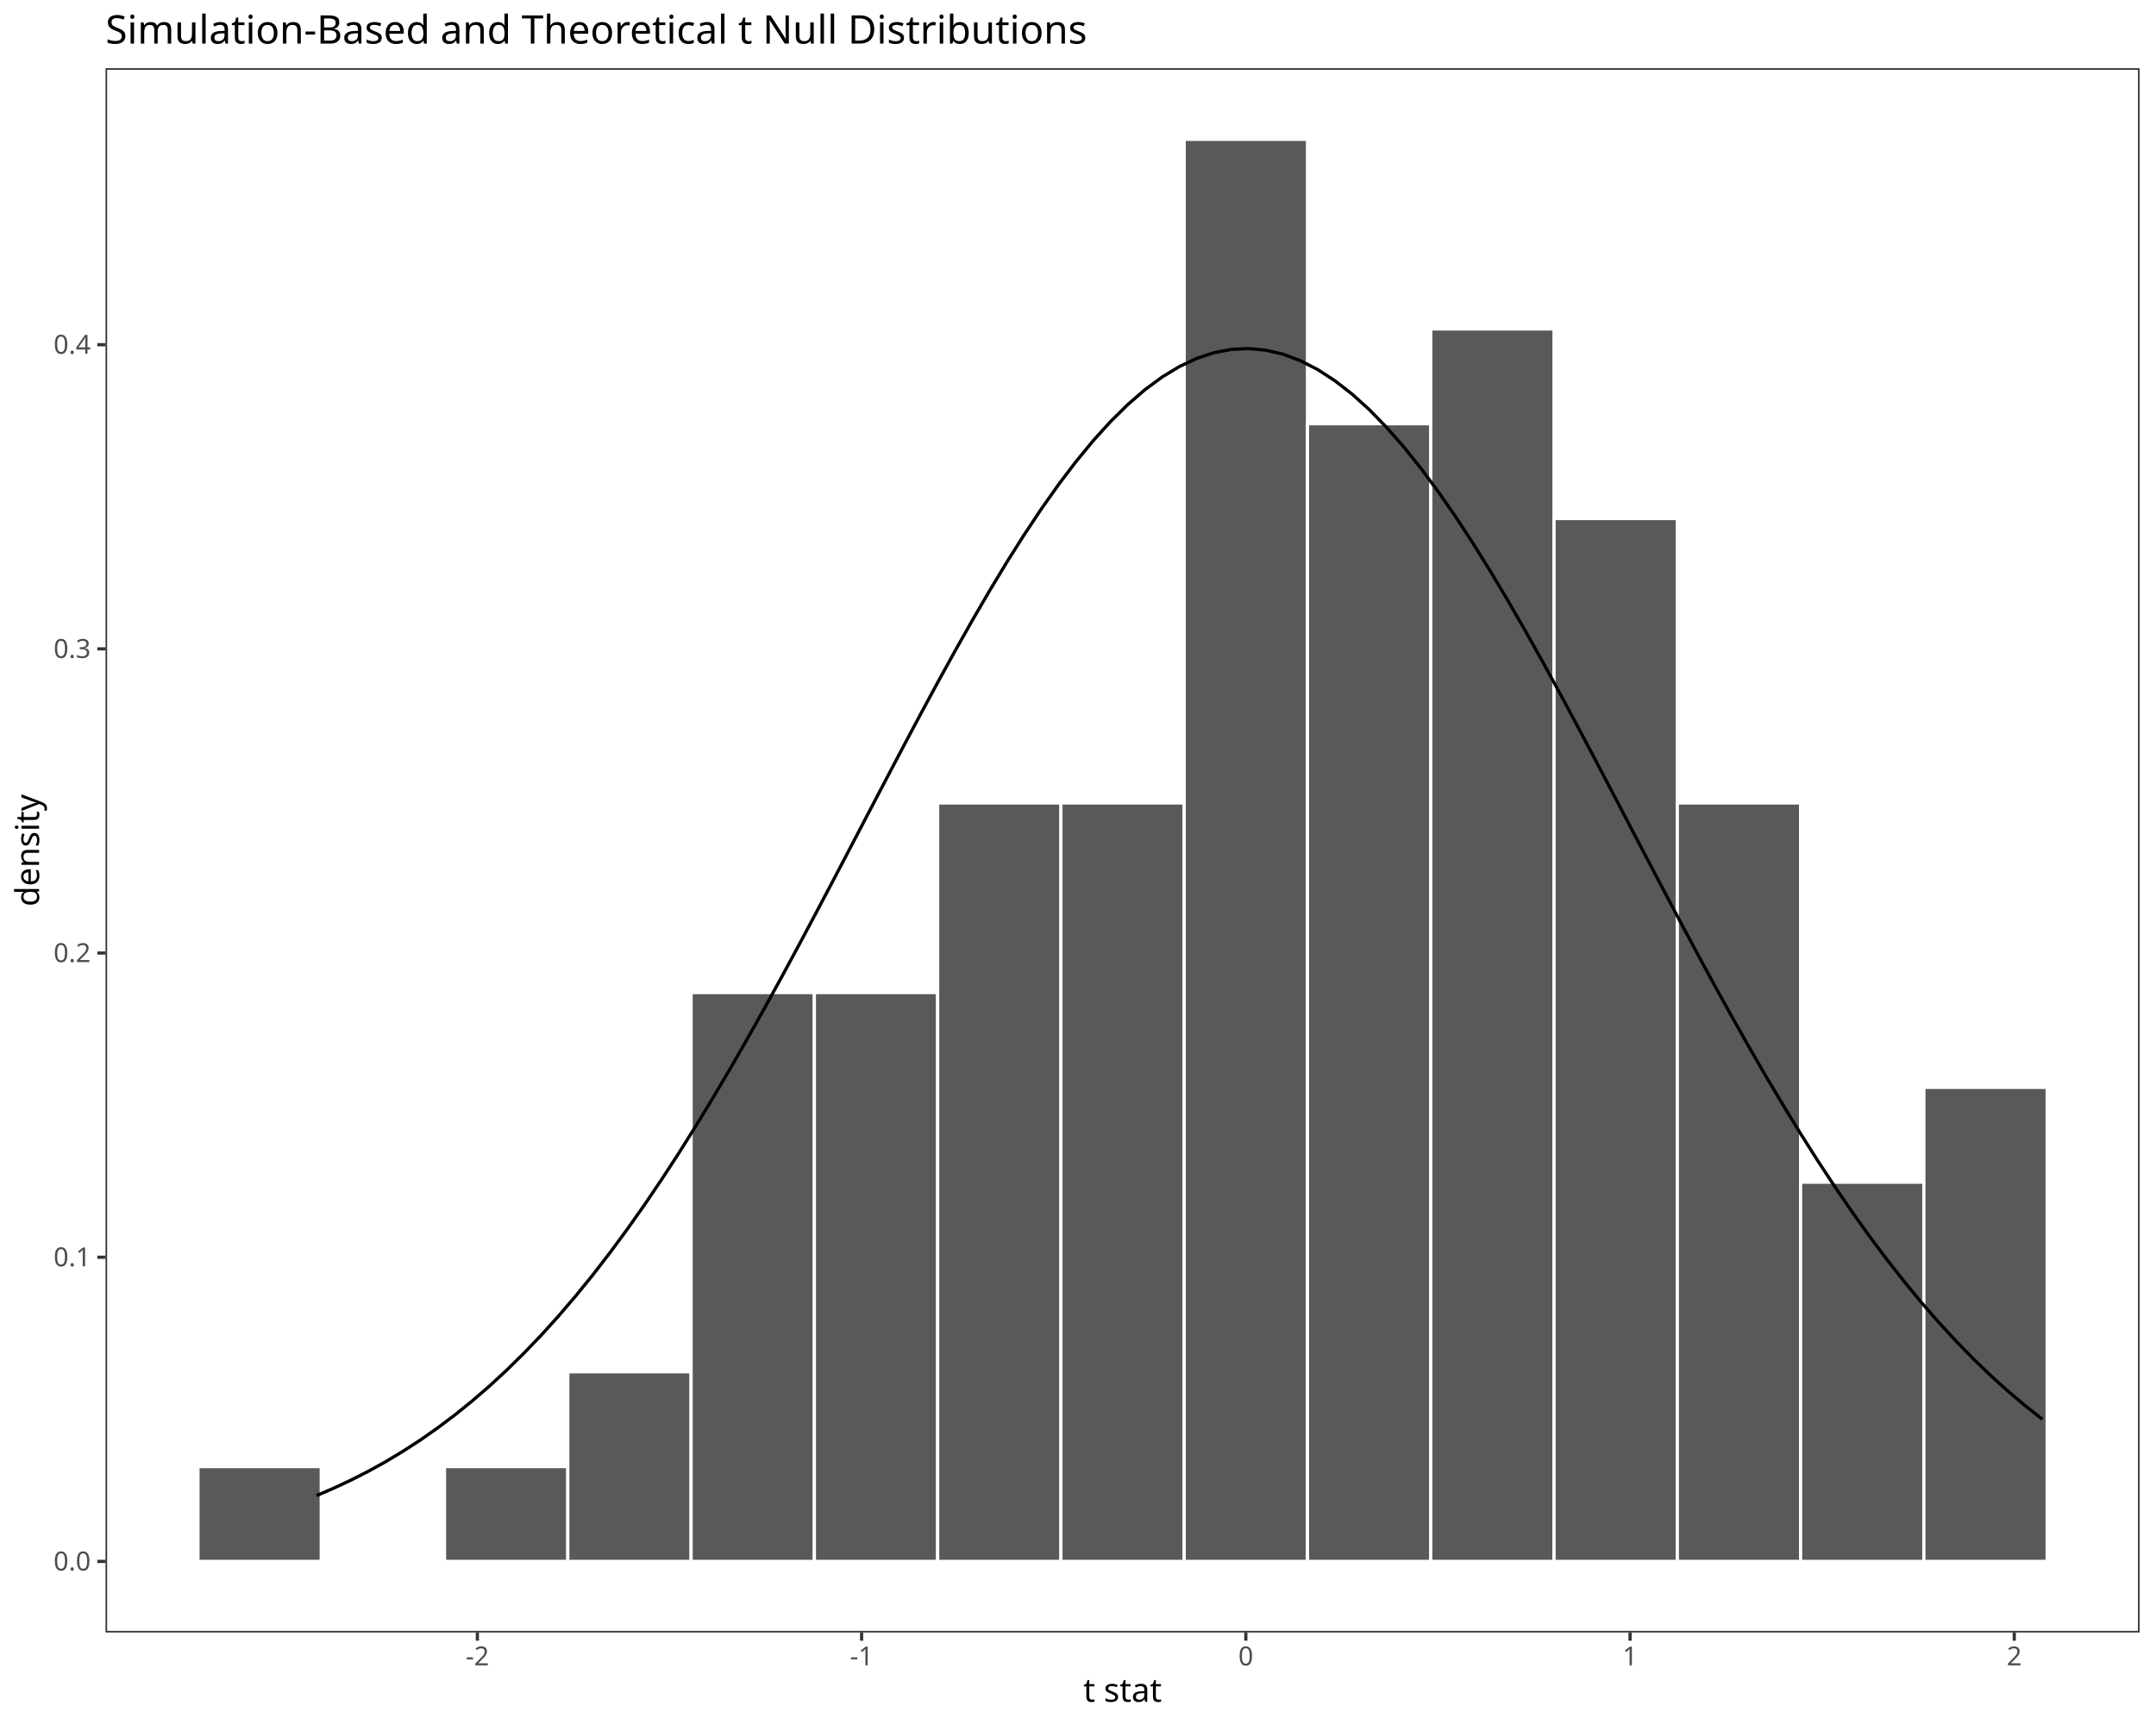
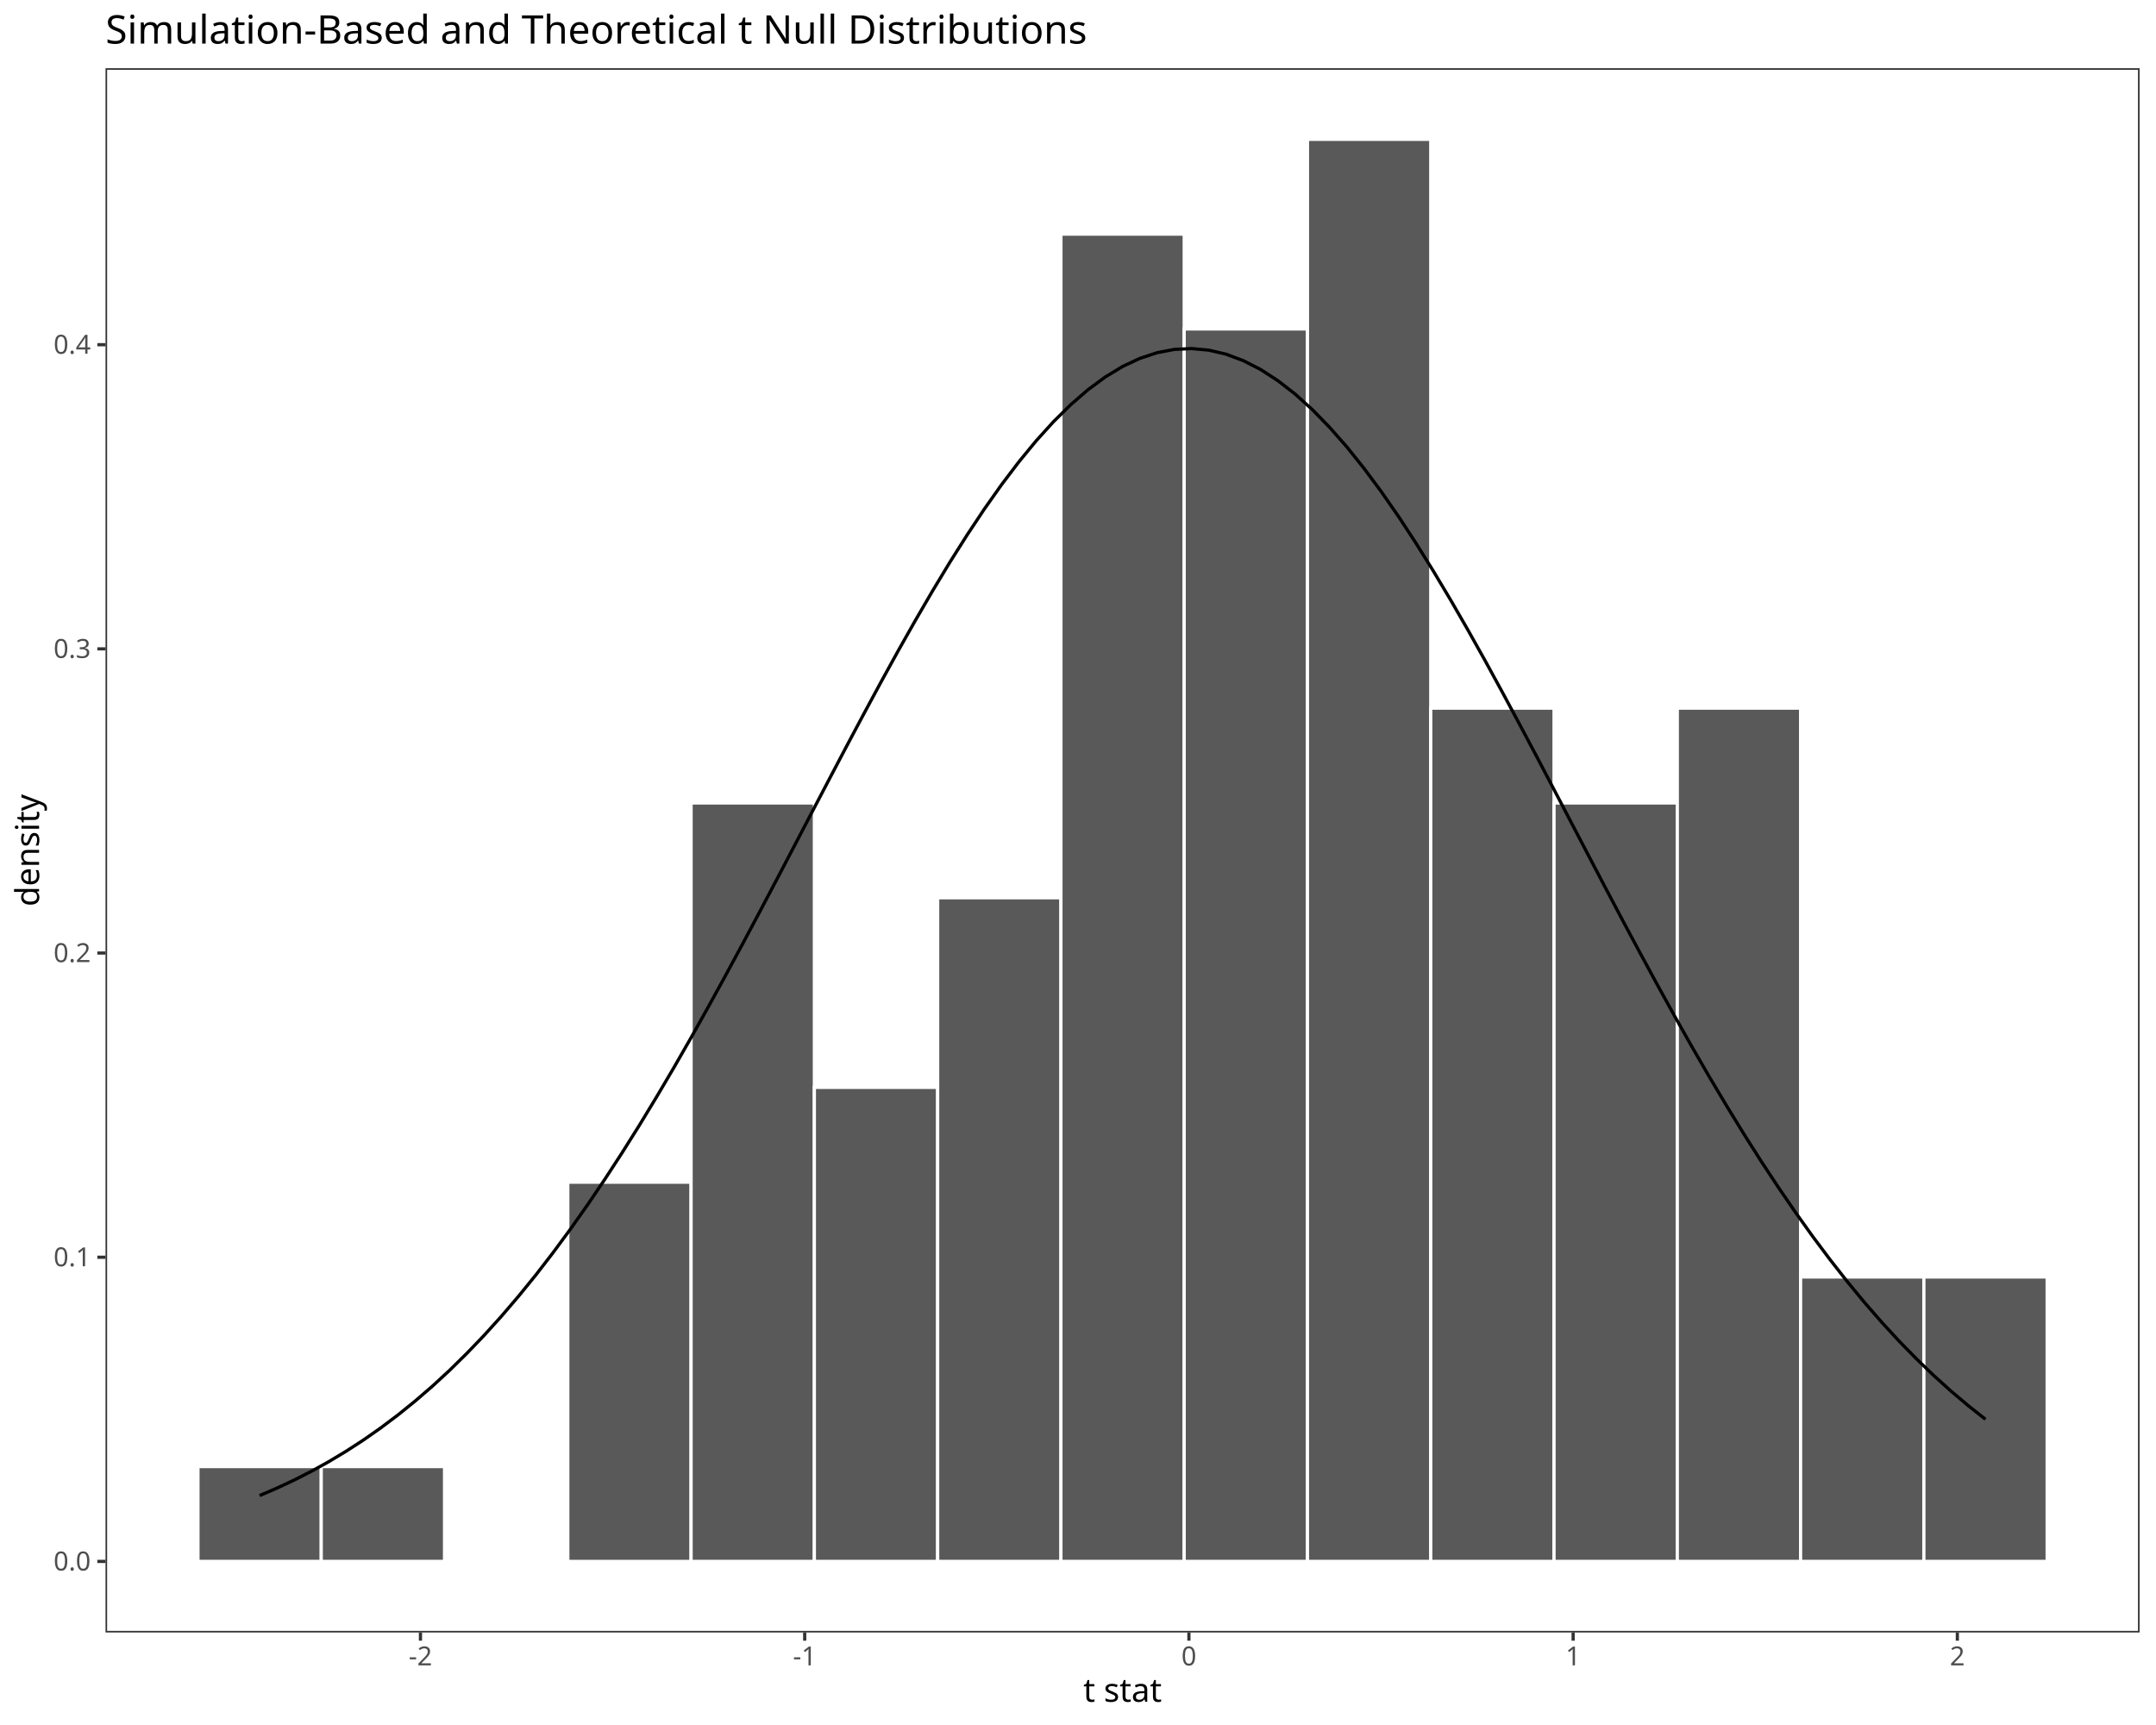
<svg xmlns="http://www.w3.org/2000/svg" class="svglite" data-engine-version="2.0" width="720.00pt" height="576.00pt" viewBox="0 0 720.00 576.00">
  <defs>
    <style type="text/css">
    .svglite line, .svglite polyline, .svglite polygon, .svglite path, .svglite rect, .svglite circle {
      fill: none;
      stroke: #000000;
      stroke-linecap: round;
      stroke-linejoin: round;
      stroke-miterlimit: 10.00;
    }
  </style>
  </defs>
  <rect width="100%" height="100%" style="stroke: none; fill: #FFFFFF;" />
  <defs>
    <clipPath id="cpMC4wMHw3MjAuMDB8MC4wMHw1NzYuMDA=">
      <rect x="0.00" y="0.00" width="720.00" height="576.00" />
    </clipPath>
  </defs>
  <g clip-path="url(#cpMC4wMHw3MjAuMDB8MC4wMHw1NzYuMDA=)">
    <rect x="0.00" y="0.00" width="720.00" height="576.00" style="stroke-width: 1.07; stroke: #FFFFFF; fill: #FFFFFF;" />
  </g>
  <defs>
    <clipPath id="cpMzUuMjR8NzE0LjUyfDIyLjc4fDU0NS4xMQ==">
      <rect x="35.24" y="22.78" width="679.28" height="522.33" />
    </clipPath>
  </defs>
  <g clip-path="url(#cpMzUuMjR8NzE0LjUyfDIyLjc4fDU0NS4xMQ==)">
    <rect x="35.24" y="22.78" width="679.28" height="522.33" style="stroke-width: 1.07; stroke: none; fill: #FFFFFF;" />
    <rect x="66.11" y="489.71" width="41.17" height="31.66" style="stroke-width: 1.07; stroke: #FFFFFF; stroke-linecap: butt; stroke-linejoin: miter; fill: #595959;" />
-     <rect x="107.28" y="521.37" width="41.17" height="0.00" style="stroke-width: 1.07; stroke: #FFFFFF; stroke-linecap: butt; stroke-linejoin: miter; fill: #595959;" />
-     <rect x="148.45" y="489.71" width="41.17" height="31.66" style="stroke-width: 1.07; stroke: #FFFFFF; stroke-linecap: butt; stroke-linejoin: miter; fill: #595959;" />
-     <rect x="189.62" y="458.06" width="41.17" height="63.31" style="stroke-width: 1.07; stroke: #FFFFFF; stroke-linecap: butt; stroke-linejoin: miter; fill: #595959;" />
-     <rect x="230.79" y="331.43" width="41.17" height="189.94" style="stroke-width: 1.07; stroke: #FFFFFF; stroke-linecap: butt; stroke-linejoin: miter; fill: #595959;" />
-     <rect x="271.96" y="331.43" width="41.17" height="189.94" style="stroke-width: 1.07; stroke: #FFFFFF; stroke-linecap: butt; stroke-linejoin: miter; fill: #595959;" />
-     <rect x="313.13" y="268.12" width="41.17" height="253.25" style="stroke-width: 1.07; stroke: #FFFFFF; stroke-linecap: butt; stroke-linejoin: miter; fill: #595959;" />
-     <rect x="354.30" y="268.12" width="41.17" height="253.25" style="stroke-width: 1.07; stroke: #FFFFFF; stroke-linecap: butt; stroke-linejoin: miter; fill: #595959;" />
-     <rect x="395.46" y="46.53" width="41.17" height="474.84" style="stroke-width: 1.07; stroke: #FFFFFF; stroke-linecap: butt; stroke-linejoin: miter; fill: #595959;" />
-     <rect x="436.63" y="141.49" width="41.17" height="379.88" style="stroke-width: 1.07; stroke: #FFFFFF; stroke-linecap: butt; stroke-linejoin: miter; fill: #595959;" />
-     <rect x="477.80" y="109.84" width="41.17" height="411.53" style="stroke-width: 1.07; stroke: #FFFFFF; stroke-linecap: butt; stroke-linejoin: miter; fill: #595959;" />
-     <rect x="518.97" y="173.15" width="41.17" height="348.22" style="stroke-width: 1.07; stroke: #FFFFFF; stroke-linecap: butt; stroke-linejoin: miter; fill: #595959;" />
-     <rect x="560.14" y="268.12" width="41.17" height="253.25" style="stroke-width: 1.07; stroke: #FFFFFF; stroke-linecap: butt; stroke-linejoin: miter; fill: #595959;" />
-     <rect x="601.31" y="394.75" width="41.17" height="126.63" style="stroke-width: 1.07; stroke: #FFFFFF; stroke-linecap: butt; stroke-linejoin: miter; fill: #595959;" />
-     <rect x="642.48" y="363.09" width="41.17" height="158.28" style="stroke-width: 1.07; stroke: #FFFFFF; stroke-linecap: butt; stroke-linejoin: miter; fill: #595959;" />
-     <polyline points="105.71,499.39 111.47,496.91 117.24,494.21 123.00,491.28 128.76,488.09 134.53,484.63 140.29,480.90 146.05,476.87 151.82,472.54 157.58,467.89 163.35,462.92 169.11,457.61 174.87,451.95 180.64,445.94 186.40,439.58 192.16,432.85 197.93,425.76 203.69,418.30 209.45,410.49 215.22,402.32 220.98,393.80 226.75,384.95 232.51,375.77 238.27,366.28 244.04,356.51 249.80,346.47 255.56,336.19 261.33,325.69 267.09,315.02 272.85,304.20 278.62,293.27 284.38,282.27 290.14,271.25 295.91,260.24 301.67,249.29 307.44,238.45 313.20,227.78 318.96,217.32 324.73,207.11 330.49,197.22 336.25,187.69 342.02,178.57 347.78,169.91 353.54,161.76 359.31,154.16 365.07,147.16 370.84,140.80 376.60,135.11 382.36,130.12 388.13,125.87 393.89,122.38 399.65,119.68 405.42,117.77 411.18,116.67 416.94,116.39 422.71,116.92 428.47,118.27 434.24,120.43 440.00,123.38 445.76,127.11 451.53,131.59 457.29,136.80 463.05,142.71 468.82,149.27 474.58,156.47 480.34,164.24 486.11,172.55 491.87,181.36 497.63,190.61 503.40,200.26 509.16,210.25 514.93,220.54 520.69,231.08 526.45,241.81 532.22,252.68 537.98,263.66 543.74,274.67 549.51,285.70 555.27,296.68 561.03,307.58 566.80,318.36 572.56,328.98 578.33,339.41 584.09,349.62 589.85,359.58 595.62,369.26 601.38,378.66 607.14,387.74 612.91,396.49 618.67,404.90 624.43,412.96 630.20,420.66 635.96,428.00 641.72,434.98 647.49,441.60 653.25,447.85 659.02,453.75 664.78,459.30 670.54,464.50 676.31,469.37 682.07,473.92 " style="stroke-width: 1.07; stroke-linecap: butt;" />
+     <rect x="107.28" y="489.71" width="41.17" height="31.66" style="stroke-width: 1.07; stroke: #FFFFFF; stroke-linecap: butt; stroke-linejoin: miter; fill: #595959;" />
+     <rect x="148.45" y="521.37" width="41.17" height="0.00" style="stroke-width: 1.07; stroke: #FFFFFF; stroke-linecap: butt; stroke-linejoin: miter; fill: #595959;" />
+     <rect x="189.62" y="394.75" width="41.17" height="126.63" style="stroke-width: 1.07; stroke: #FFFFFF; stroke-linecap: butt; stroke-linejoin: miter; fill: #595959;" />
+     <rect x="230.79" y="268.12" width="41.17" height="253.25" style="stroke-width: 1.07; stroke: #FFFFFF; stroke-linecap: butt; stroke-linejoin: miter; fill: #595959;" />
+     <rect x="271.96" y="363.09" width="41.17" height="158.28" style="stroke-width: 1.07; stroke: #FFFFFF; stroke-linecap: butt; stroke-linejoin: miter; fill: #595959;" />
+     <rect x="313.13" y="299.78" width="41.17" height="221.59" style="stroke-width: 1.07; stroke: #FFFFFF; stroke-linecap: butt; stroke-linejoin: miter; fill: #595959;" />
+     <rect x="354.30" y="78.18" width="41.17" height="443.19" style="stroke-width: 1.07; stroke: #FFFFFF; stroke-linecap: butt; stroke-linejoin: miter; fill: #595959;" />
+     <rect x="395.46" y="109.84" width="41.17" height="411.53" style="stroke-width: 1.07; stroke: #FFFFFF; stroke-linecap: butt; stroke-linejoin: miter; fill: #595959;" />
+     <rect x="436.63" y="46.53" width="41.17" height="474.84" style="stroke-width: 1.07; stroke: #FFFFFF; stroke-linecap: butt; stroke-linejoin: miter; fill: #595959;" />
+     <rect x="477.80" y="236.46" width="41.17" height="284.91" style="stroke-width: 1.07; stroke: #FFFFFF; stroke-linecap: butt; stroke-linejoin: miter; fill: #595959;" />
+     <rect x="518.97" y="268.12" width="41.17" height="253.25" style="stroke-width: 1.07; stroke: #FFFFFF; stroke-linecap: butt; stroke-linejoin: miter; fill: #595959;" />
+     <rect x="560.14" y="236.46" width="41.17" height="284.91" style="stroke-width: 1.07; stroke: #FFFFFF; stroke-linecap: butt; stroke-linejoin: miter; fill: #595959;" />
+     <rect x="601.31" y="426.40" width="41.17" height="94.97" style="stroke-width: 1.07; stroke: #FFFFFF; stroke-linecap: butt; stroke-linejoin: miter; fill: #595959;" />
+     <rect x="642.48" y="426.40" width="41.17" height="94.97" style="stroke-width: 1.07; stroke: #FFFFFF; stroke-linecap: butt; stroke-linejoin: miter; fill: #595959;" />
+     <polyline points="86.70,499.39 92.46,496.91 98.23,494.21 103.99,491.28 109.75,488.09 115.52,484.63 121.28,480.90 127.04,476.87 132.81,472.54 138.57,467.89 144.34,462.92 150.10,457.61 155.86,451.95 161.63,445.94 167.39,439.58 173.15,432.85 178.92,425.76 184.68,418.30 190.44,410.49 196.21,402.32 201.97,393.80 207.73,384.95 213.50,375.77 219.26,366.28 225.03,356.51 230.79,346.47 236.55,336.19 242.32,325.69 248.08,315.02 253.84,304.20 259.61,293.27 265.37,282.27 271.13,271.25 276.90,260.24 282.66,249.29 288.43,238.45 294.19,227.78 299.95,217.32 305.72,207.11 311.48,197.22 317.24,187.69 323.01,178.57 328.77,169.91 334.53,161.76 340.30,154.16 346.06,147.16 351.82,140.80 357.59,135.11 363.35,130.12 369.12,125.87 374.88,122.38 380.64,119.68 386.41,117.77 392.17,116.67 397.93,116.39 403.70,116.92 409.46,118.27 415.22,120.43 420.99,123.38 426.75,127.11 432.52,131.59 438.28,136.80 444.04,142.71 449.81,149.27 455.57,156.47 461.33,164.24 467.10,172.55 472.86,181.36 478.62,190.61 484.39,200.26 490.15,210.25 495.92,220.54 501.68,231.08 507.44,241.81 513.21,252.68 518.97,263.66 524.73,274.67 530.50,285.70 536.26,296.68 542.02,307.58 547.79,318.36 553.55,328.98 559.31,339.41 565.08,349.62 570.84,359.58 576.61,369.26 582.37,378.66 588.13,387.74 593.90,396.49 599.66,404.90 605.42,412.96 611.19,420.66 616.95,428.00 622.71,434.98 628.48,441.60 634.24,447.85 640.01,453.75 645.77,459.30 651.53,464.50 657.30,469.37 663.06,473.92 " style="stroke-width: 1.07; stroke-linecap: butt;" />
    <rect x="35.24" y="22.78" width="679.28" height="522.33" style="stroke-width: 1.07; stroke: #333333;" />
  </g>
  <g clip-path="url(#cpMC4wMHw3MjAuMDB8MC4wMHw1NzYuMDA=)">
    <text x="30.31" y="524.40" text-anchor="end" style="font-size: 8.80px; fill: #4D4D4D; font-family: sans;" textLength="12.23px" lengthAdjust="spacingAndGlyphs">0.0</text>
    <text x="30.31" y="422.83" text-anchor="end" style="font-size: 8.80px; fill: #4D4D4D; font-family: sans;" textLength="12.23px" lengthAdjust="spacingAndGlyphs">0.1</text>
    <text x="30.31" y="321.26" text-anchor="end" style="font-size: 8.80px; fill: #4D4D4D; font-family: sans;" textLength="12.23px" lengthAdjust="spacingAndGlyphs">0.2</text>
    <text x="30.31" y="219.69" text-anchor="end" style="font-size: 8.80px; fill: #4D4D4D; font-family: sans;" textLength="12.23px" lengthAdjust="spacingAndGlyphs">0.3</text>
    <text x="30.31" y="118.12" text-anchor="end" style="font-size: 8.80px; fill: #4D4D4D; font-family: sans;" textLength="12.23px" lengthAdjust="spacingAndGlyphs">0.4</text>
    <polyline points="32.50,521.37 35.24,521.37 " style="stroke-width: 1.07; stroke: #333333; stroke-linecap: butt;" />
    <polyline points="32.50,419.80 35.24,419.80 " style="stroke-width: 1.07; stroke: #333333; stroke-linecap: butt;" />
    <polyline points="32.50,318.23 35.24,318.23 " style="stroke-width: 1.07; stroke: #333333; stroke-linecap: butt;" />
    <polyline points="32.50,216.66 35.24,216.66 " style="stroke-width: 1.07; stroke: #333333; stroke-linecap: butt;" />
    <polyline points="32.50,115.10 35.24,115.10 " style="stroke-width: 1.07; stroke: #333333; stroke-linecap: butt;" />
-     <polyline points="159.42,547.85 159.42,545.11 " style="stroke-width: 1.07; stroke: #333333; stroke-linecap: butt;" />
-     <polyline points="287.74,547.85 287.74,545.11 " style="stroke-width: 1.07; stroke: #333333; stroke-linecap: butt;" />
-     <polyline points="416.05,547.85 416.05,545.11 " style="stroke-width: 1.07; stroke: #333333; stroke-linecap: butt;" />
-     <polyline points="544.36,547.85 544.36,545.11 " style="stroke-width: 1.07; stroke: #333333; stroke-linecap: butt;" />
-     <polyline points="672.67,547.85 672.67,545.11 " style="stroke-width: 1.07; stroke: #333333; stroke-linecap: butt;" />
-     <text x="159.42" y="556.10" text-anchor="middle" style="font-size: 8.80px; fill: #4D4D4D; font-family: sans;" textLength="7.82px" lengthAdjust="spacingAndGlyphs">-2</text>
-     <text x="287.74" y="556.10" text-anchor="middle" style="font-size: 8.80px; fill: #4D4D4D; font-family: sans;" textLength="7.82px" lengthAdjust="spacingAndGlyphs">-1</text>
-     <text x="416.05" y="556.10" text-anchor="middle" style="font-size: 8.80px; fill: #4D4D4D; font-family: sans;" textLength="4.89px" lengthAdjust="spacingAndGlyphs">0</text>
-     <text x="544.36" y="556.10" text-anchor="middle" style="font-size: 8.80px; fill: #4D4D4D; font-family: sans;" textLength="4.89px" lengthAdjust="spacingAndGlyphs">1</text>
-     <text x="672.67" y="556.10" text-anchor="middle" style="font-size: 8.80px; fill: #4D4D4D; font-family: sans;" textLength="4.89px" lengthAdjust="spacingAndGlyphs">2</text>
+     <polyline points="140.41,547.85 140.41,545.11 " style="stroke-width: 1.07; stroke: #333333; stroke-linecap: butt;" />
+     <polyline points="268.73,547.85 268.73,545.11 " style="stroke-width: 1.07; stroke: #333333; stroke-linecap: butt;" />
+     <polyline points="397.04,547.85 397.04,545.11 " style="stroke-width: 1.07; stroke: #333333; stroke-linecap: butt;" />
+     <polyline points="525.35,547.85 525.35,545.11 " style="stroke-width: 1.07; stroke: #333333; stroke-linecap: butt;" />
+     <polyline points="653.66,547.85 653.66,545.11 " style="stroke-width: 1.07; stroke: #333333; stroke-linecap: butt;" />
+     <text x="140.41" y="556.10" text-anchor="middle" style="font-size: 8.80px; fill: #4D4D4D; font-family: sans;" textLength="7.82px" lengthAdjust="spacingAndGlyphs">-2</text>
+     <text x="268.73" y="556.10" text-anchor="middle" style="font-size: 8.80px; fill: #4D4D4D; font-family: sans;" textLength="7.82px" lengthAdjust="spacingAndGlyphs">-1</text>
+     <text x="397.04" y="556.10" text-anchor="middle" style="font-size: 8.80px; fill: #4D4D4D; font-family: sans;" textLength="4.89px" lengthAdjust="spacingAndGlyphs">0</text>
+     <text x="525.35" y="556.10" text-anchor="middle" style="font-size: 8.80px; fill: #4D4D4D; font-family: sans;" textLength="4.89px" lengthAdjust="spacingAndGlyphs">1</text>
+     <text x="653.66" y="556.10" text-anchor="middle" style="font-size: 8.80px; fill: #4D4D4D; font-family: sans;" textLength="4.89px" lengthAdjust="spacingAndGlyphs">2</text>
    <text x="374.88" y="568.24" text-anchor="middle" style="font-size: 11.00px; font-family: sans;" textLength="23.85px" lengthAdjust="spacingAndGlyphs">t stat</text>
    <text transform="translate(13.05,283.95) rotate(-90)" text-anchor="middle" style="font-size: 11.00px; font-family: sans;" textLength="34.86px" lengthAdjust="spacingAndGlyphs">density</text>
    <text x="35.24" y="14.56" style="font-size: 13.20px; font-family: sans;" textLength="308.17px" lengthAdjust="spacingAndGlyphs">Simulation-Based and Theoretical t Null Distributions</text>
  </g>
</svg>
